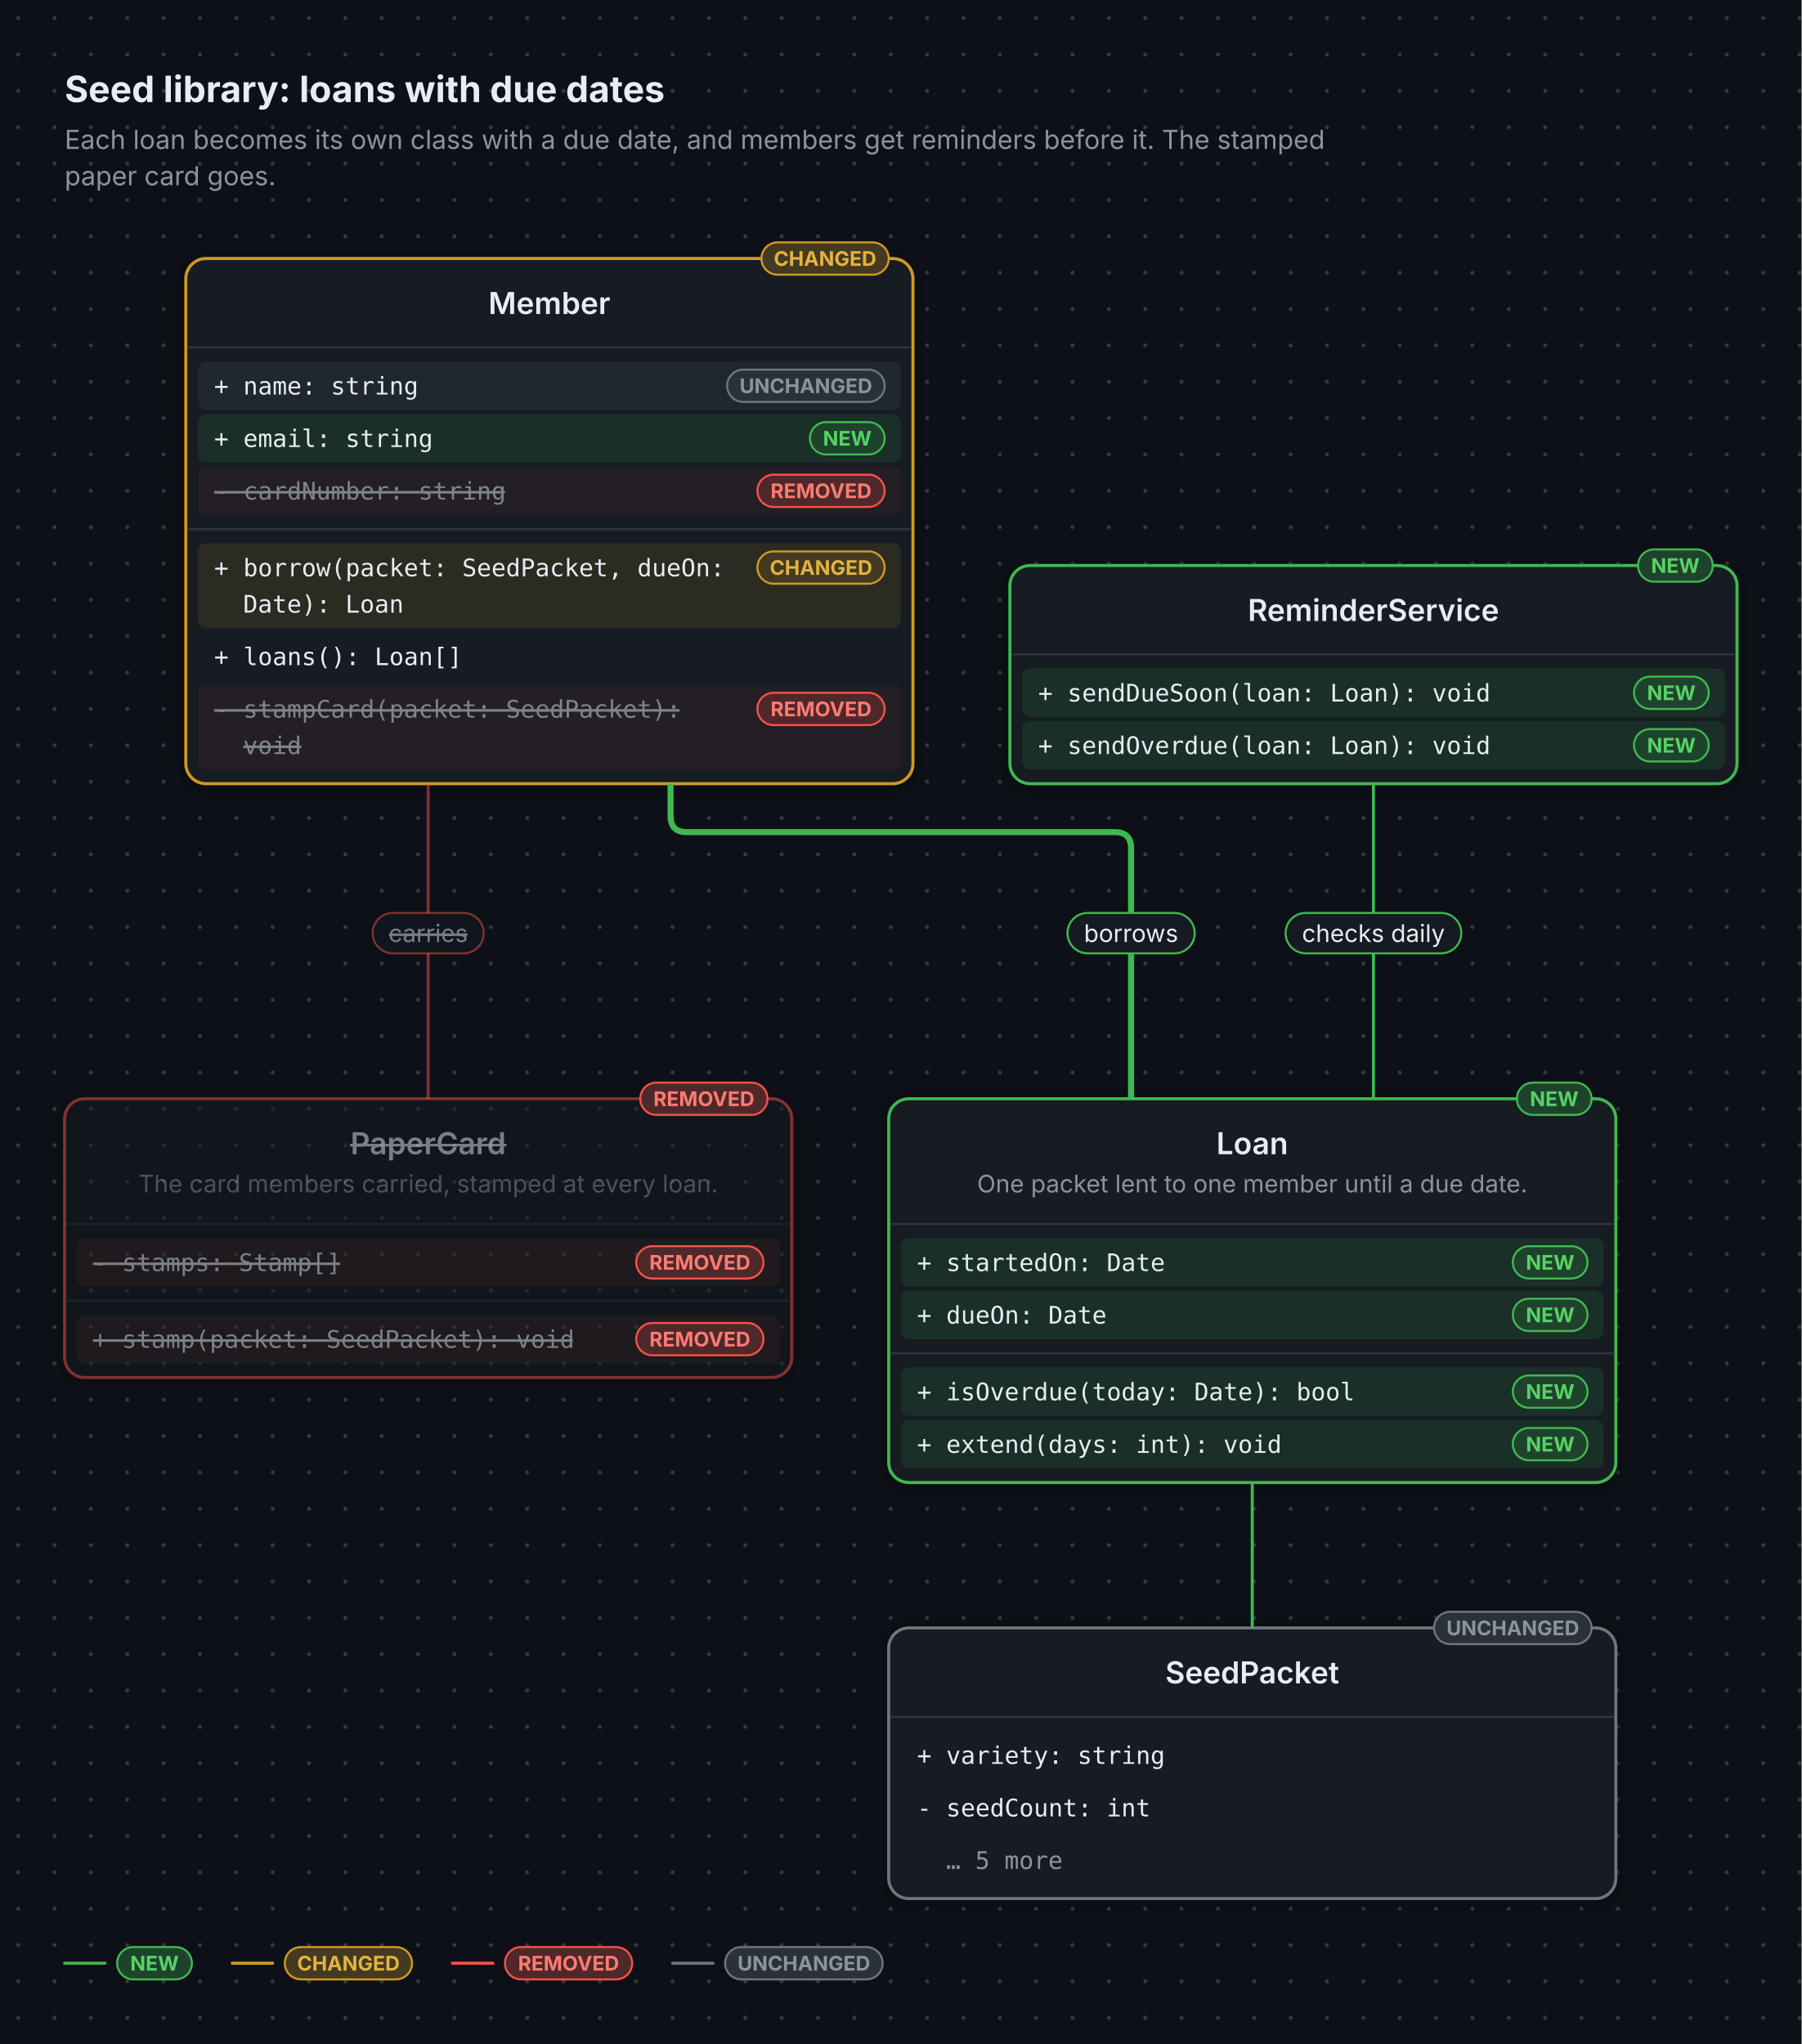
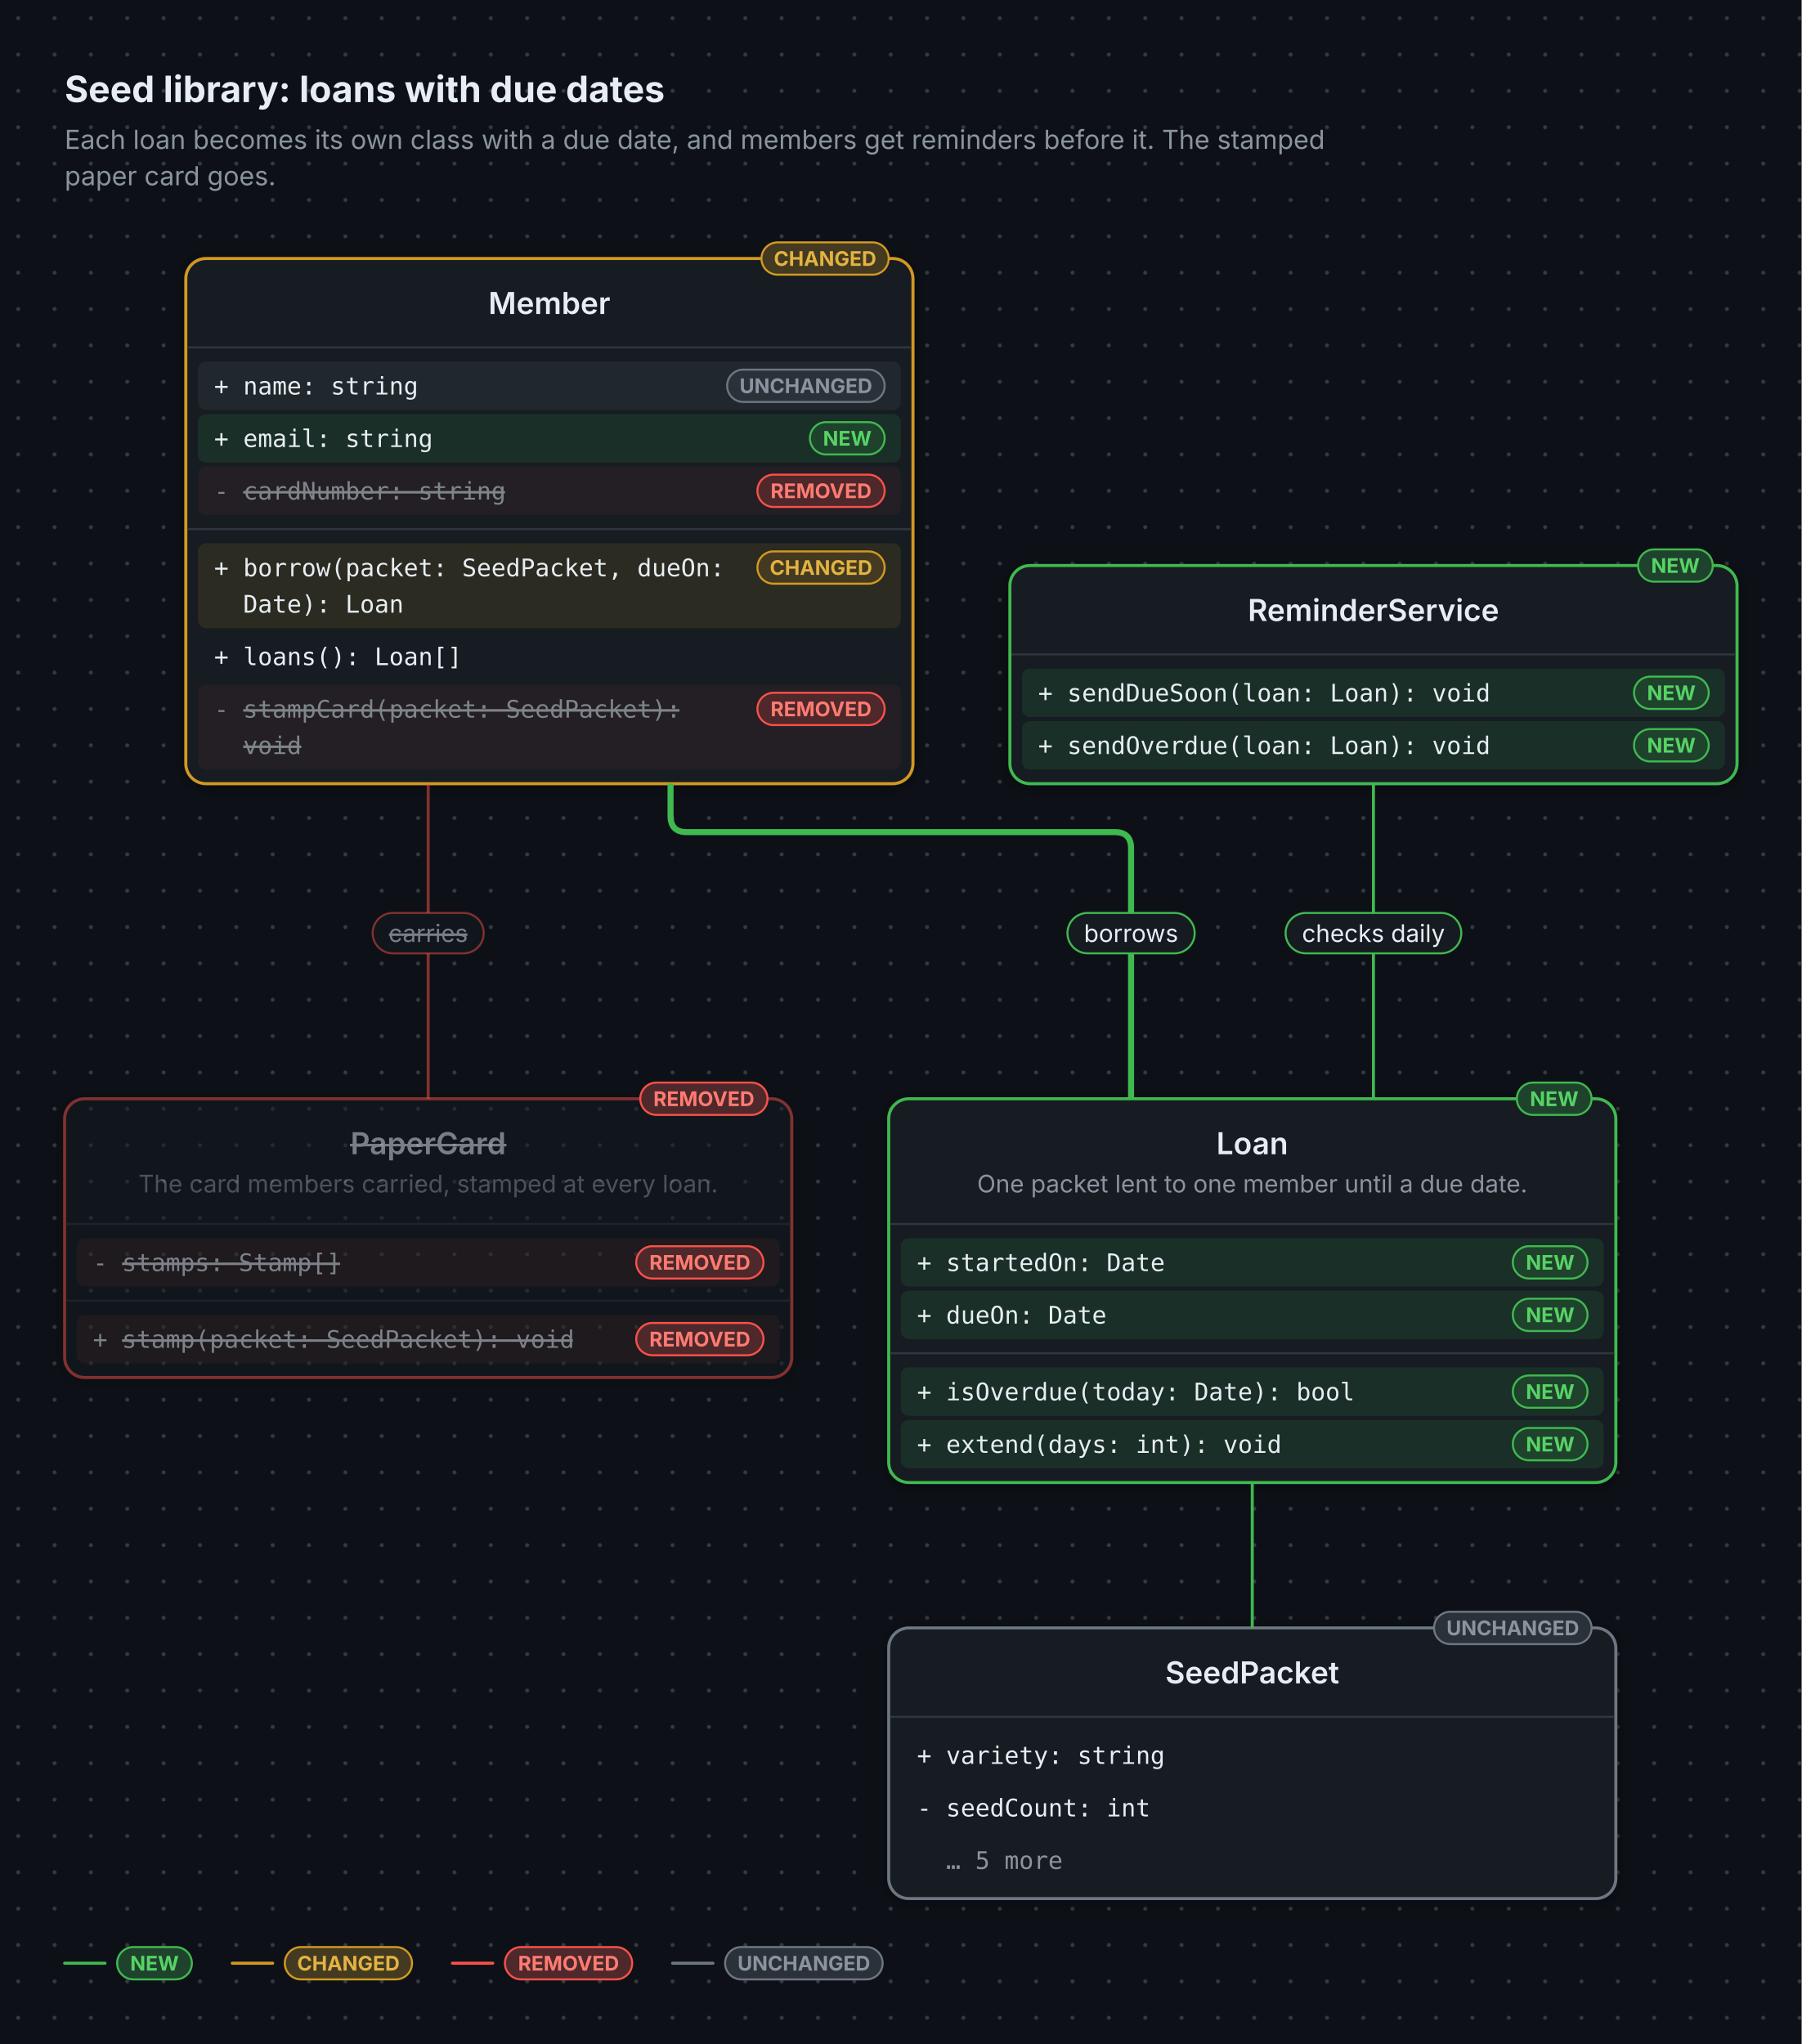
<svg xmlns="http://www.w3.org/2000/svg" width="892" height="1012" viewBox="0 0 892 1012">
  <defs>
    <pattern id="structa-grid-dark" width="18" height="18" patternUnits="userSpaceOnUse">
      <circle cx="9" cy="9" r="1" fill="#6e7681" fill-opacity="0.4" />
    </pattern>
    <filter id="structa-shadow-dark" x="-20%" y="-30%" width="140%" height="170%">
      <feDropShadow dx="0" dy="1" stdDeviation="3" flood-color="#010409" flood-opacity="0.5" />
    </filter>
  </defs>
  <rect width="892" height="1012" fill="#0d1117" />
  <rect width="892" height="1012" fill="url(#structa-grid-dark)" />
  <g class="title">
    <text x="32" y="50.55" font-family="Structa Inter, Inter, sans-serif" font-size="18" font-weight="700" fill="#e6edf3">Seed library: loans with due dates</text>
  </g>
  <g class="description">
    <text x="32" y="73.73" font-family="Structa Inter, Inter, sans-serif" font-size="13" font-weight="400" fill="#8b949e">Each loan becomes its own class with a due date, and members get reminders before it. The stamped</text>
    <text x="32" y="91.73" font-family="Structa Inter, Inter, sans-serif" font-size="13" font-weight="400" fill="#8b949e">paper card goes.</text>
  </g>
  <g class="card" data-id="member" data-kind="class" data-status="changed">
    <rect x="92" y="128" width="360" height="260" rx="10" fill="#161b22" stroke="#d29922" stroke-width="1.5" filter="url(#structa-shadow-dark)" />
    <line class="divider" x1="92.75" y1="172" x2="451.25" y2="172" stroke="#30363d" stroke-width="1" />
    <line class="divider" x1="92.75" y1="262" x2="451.25" y2="262" stroke="#30363d" stroke-width="1" />
    <text x="272" y="155.46" font-family="Structa Inter, Inter, sans-serif" font-size="15" font-weight="600" fill="#e6edf3" text-anchor="middle">Member</text>
    <g class="row" data-id="properties[0]" data-kind="property" data-status="unchanged">
      <rect x="98" y="179" width="348" height="24" rx="4" fill="#6e7681" fill-opacity="0.12" />
-       <text x="106" y="195.32" font-family="Structa JetBrains Mono, JetBrains Mono, monospace" font-size="12" font-weight="400" fill="#e6edf3">+ name: string</text>
+       <g class="symbol">
+         <text x="106" y="195.32" font-family="Structa JetBrains Mono, JetBrains Mono, monospace" font-size="12" font-weight="400" fill="#e6edf3">+</text>
+       </g>
+       <text x="120.4" y="195.32" font-family="Structa JetBrains Mono, JetBrains Mono, monospace" font-size="12" font-weight="400" fill="#e6edf3">name: string</text>
      <g class="badge">
        <rect x="360" y="183" width="78" height="16" rx="8" fill="#161b22" />
        <rect x="360" y="183" width="78" height="16" rx="8" fill="#6e7681" fill-opacity="0.25" stroke="#6e7681" stroke-width="1" />
        <text x="399" y="194.64" font-family="Structa Inter, Inter, sans-serif" font-size="10" font-weight="700" fill="#8b949e" text-anchor="middle">UNCHANGED</text>
      </g>
    </g>
    <g class="row" data-id="properties[1]" data-kind="property" data-status="new">
      <rect x="98" y="205" width="348" height="24" rx="4" fill="#3fb950" fill-opacity="0.12" />
-       <text x="106" y="221.32" font-family="Structa JetBrains Mono, JetBrains Mono, monospace" font-size="12" font-weight="400" fill="#e6edf3">+ email: string</text>
+       <g class="symbol">
+         <text x="106" y="221.32" font-family="Structa JetBrains Mono, JetBrains Mono, monospace" font-size="12" font-weight="400" fill="#e6edf3">+</text>
+       </g>
+       <text x="120.4" y="221.32" font-family="Structa JetBrains Mono, JetBrains Mono, monospace" font-size="12" font-weight="400" fill="#e6edf3">email: string</text>
      <g class="badge">
        <rect x="401" y="209" width="37" height="16" rx="8" fill="#161b22" />
        <rect x="401" y="209" width="37" height="16" rx="8" fill="#3fb950" fill-opacity="0.25" stroke="#3fb950" stroke-width="1" />
        <text x="419.5" y="220.64" font-family="Structa Inter, Inter, sans-serif" font-size="10" font-weight="700" fill="#56d364" text-anchor="middle">NEW</text>
      </g>
    </g>
    <g class="row" data-id="card-number" data-kind="property" data-status="removed">
      <g class="faded" opacity="0.5">
        <rect x="98" y="231" width="348" height="24" rx="4" fill="#f85149" fill-opacity="0.12" />
-         <text x="106" y="247.32" font-family="Structa JetBrains Mono, JetBrains Mono, monospace" font-size="12" font-weight="400" fill="#e6edf3">- cardNumber: string</text>
-         <line class="strike" x1="106" y1="243.72" x2="250" y2="243.72" stroke="#e6edf3" stroke-width="1.25" />
+         <g class="symbol">
+           <text x="106" y="247.32" font-family="Structa JetBrains Mono, JetBrains Mono, monospace" font-size="12" font-weight="400" fill="#e6edf3">-</text>
+         </g>
+         <text x="120.4" y="247.32" font-family="Structa JetBrains Mono, JetBrains Mono, monospace" font-size="12" font-weight="400" fill="#e6edf3">cardNumber: string</text>
+         <line class="strike" x1="120.4" y1="243.72" x2="250" y2="243.72" stroke="#e6edf3" stroke-width="1.25" />
      </g>
      <g class="badge">
        <rect x="375" y="235" width="63" height="16" rx="8" fill="#161b22" />
        <rect x="375" y="235" width="63" height="16" rx="8" fill="#f85149" fill-opacity="0.25" stroke="#f85149" stroke-width="1" />
        <text x="406.5" y="246.64" font-family="Structa Inter, Inter, sans-serif" font-size="10" font-weight="700" fill="#ff7b72" text-anchor="middle">REMOVED</text>
      </g>
    </g>
    <g class="row" data-id="borrow" data-kind="method" data-status="changed">
      <rect x="98" y="269" width="348" height="42" rx="4" fill="#d29922" fill-opacity="0.12" />
-       <text x="106" y="285.32" font-family="Structa JetBrains Mono, JetBrains Mono, monospace" font-size="12" font-weight="400" fill="#e6edf3">+ borrow(packet: SeedPacket, dueOn:</text>
+       <g class="symbol">
+         <text x="106" y="285.32" font-family="Structa JetBrains Mono, JetBrains Mono, monospace" font-size="12" font-weight="400" fill="#e6edf3">+</text>
+       </g>
+       <text x="120.4" y="285.32" font-family="Structa JetBrains Mono, JetBrains Mono, monospace" font-size="12" font-weight="400" fill="#e6edf3">borrow(packet: SeedPacket, dueOn:</text>
      <text x="120.4" y="303.32" font-family="Structa JetBrains Mono, JetBrains Mono, monospace" font-size="12" font-weight="400" fill="#e6edf3">Date): Loan</text>
      <g class="badge">
        <rect x="375" y="273" width="63" height="16" rx="8" fill="#161b22" />
        <rect x="375" y="273" width="63" height="16" rx="8" fill="#d29922" fill-opacity="0.25" stroke="#d29922" stroke-width="1" />
        <text x="406.5" y="284.64" font-family="Structa Inter, Inter, sans-serif" font-size="10" font-weight="700" fill="#e3b341" text-anchor="middle">CHANGED</text>
      </g>
    </g>
    <g class="row" data-id="methods[1]" data-kind="method">
-       <text x="106" y="329.32" font-family="Structa JetBrains Mono, JetBrains Mono, monospace" font-size="12" font-weight="400" fill="#e6edf3">+ loans(): Loan[]</text>
+       <g class="symbol">
+         <text x="106" y="329.32" font-family="Structa JetBrains Mono, JetBrains Mono, monospace" font-size="12" font-weight="400" fill="#e6edf3">+</text>
+       </g>
+       <text x="120.4" y="329.32" font-family="Structa JetBrains Mono, JetBrains Mono, monospace" font-size="12" font-weight="400" fill="#e6edf3">loans(): Loan[]</text>
    </g>
    <g class="row" data-id="methods[2]" data-kind="method" data-status="removed">
      <g class="faded" opacity="0.5">
        <rect x="98" y="339" width="348" height="42" rx="4" fill="#f85149" fill-opacity="0.12" />
-         <text x="106" y="355.32" font-family="Structa JetBrains Mono, JetBrains Mono, monospace" font-size="12" font-weight="400" fill="#e6edf3">- stampCard(packet: SeedPacket):</text>
-         <line class="strike" x1="106" y1="351.72" x2="336.4" y2="351.72" stroke="#e6edf3" stroke-width="1.25" />
+         <g class="symbol">
+           <text x="106" y="355.32" font-family="Structa JetBrains Mono, JetBrains Mono, monospace" font-size="12" font-weight="400" fill="#e6edf3">-</text>
+         </g>
+         <text x="120.4" y="355.32" font-family="Structa JetBrains Mono, JetBrains Mono, monospace" font-size="12" font-weight="400" fill="#e6edf3">stampCard(packet: SeedPacket):</text>
+         <line class="strike" x1="120.4" y1="351.72" x2="336.4" y2="351.72" stroke="#e6edf3" stroke-width="1.25" />
        <text x="120.4" y="373.32" font-family="Structa JetBrains Mono, JetBrains Mono, monospace" font-size="12" font-weight="400" fill="#e6edf3">void</text>
        <line class="strike" x1="120.4" y1="369.72" x2="149.2" y2="369.72" stroke="#e6edf3" stroke-width="1.25" />
      </g>
      <g class="badge">
        <rect x="375" y="343" width="63" height="16" rx="8" fill="#161b22" />
        <rect x="375" y="343" width="63" height="16" rx="8" fill="#f85149" fill-opacity="0.25" stroke="#f85149" stroke-width="1" />
        <text x="406.5" y="354.64" font-family="Structa Inter, Inter, sans-serif" font-size="10" font-weight="700" fill="#ff7b72" text-anchor="middle">REMOVED</text>
      </g>
    </g>
    <g class="badge">
      <rect x="377" y="120" width="63" height="16" rx="8" fill="#161b22" />
      <rect x="377" y="120" width="63" height="16" rx="8" fill="#d29922" fill-opacity="0.25" stroke="#d29922" stroke-width="1" />
      <text x="408.5" y="131.64" font-family="Structa Inter, Inter, sans-serif" font-size="10" font-weight="700" fill="#e3b341" text-anchor="middle">CHANGED</text>
    </g>
  </g>
  <g class="card" data-id="loan" data-kind="class" data-status="new">
    <rect x="440" y="544" width="360" height="190" rx="10" fill="#161b22" stroke="#3fb950" stroke-width="1.5" filter="url(#structa-shadow-dark)" />
    <line class="divider" x1="440.75" y1="606" x2="799.25" y2="606" stroke="#30363d" stroke-width="1" />
    <line class="divider" x1="440.75" y1="670" x2="799.25" y2="670" stroke="#30363d" stroke-width="1" />
    <text x="620" y="571.46" font-family="Structa Inter, Inter, sans-serif" font-size="15" font-weight="600" fill="#e6edf3" text-anchor="middle">Loan</text>
    <text x="620" y="590.37" font-family="Structa Inter, Inter, sans-serif" font-size="12" font-weight="400" fill="#8b949e" text-anchor="middle">One packet lent to one member until a due date.</text>
    <g class="row" data-id="properties[0]" data-kind="property" data-status="new">
      <rect x="446" y="613" width="348" height="24" rx="4" fill="#3fb950" fill-opacity="0.12" />
-       <text x="454" y="629.32" font-family="Structa JetBrains Mono, JetBrains Mono, monospace" font-size="12" font-weight="400" fill="#e6edf3">+ startedOn: Date</text>
+       <g class="symbol">
+         <text x="454" y="629.32" font-family="Structa JetBrains Mono, JetBrains Mono, monospace" font-size="12" font-weight="400" fill="#e6edf3">+</text>
+       </g>
+       <text x="468.4" y="629.32" font-family="Structa JetBrains Mono, JetBrains Mono, monospace" font-size="12" font-weight="400" fill="#e6edf3">startedOn: Date</text>
      <g class="badge">
        <rect x="749" y="617" width="37" height="16" rx="8" fill="#161b22" />
        <rect x="749" y="617" width="37" height="16" rx="8" fill="#3fb950" fill-opacity="0.25" stroke="#3fb950" stroke-width="1" />
        <text x="767.5" y="628.64" font-family="Structa Inter, Inter, sans-serif" font-size="10" font-weight="700" fill="#56d364" text-anchor="middle">NEW</text>
      </g>
    </g>
    <g class="row" data-id="properties[1]" data-kind="property" data-status="new">
      <rect x="446" y="639" width="348" height="24" rx="4" fill="#3fb950" fill-opacity="0.12" />
-       <text x="454" y="655.32" font-family="Structa JetBrains Mono, JetBrains Mono, monospace" font-size="12" font-weight="400" fill="#e6edf3">+ dueOn: Date</text>
+       <g class="symbol">
+         <text x="454" y="655.32" font-family="Structa JetBrains Mono, JetBrains Mono, monospace" font-size="12" font-weight="400" fill="#e6edf3">+</text>
+       </g>
+       <text x="468.4" y="655.32" font-family="Structa JetBrains Mono, JetBrains Mono, monospace" font-size="12" font-weight="400" fill="#e6edf3">dueOn: Date</text>
      <g class="badge">
        <rect x="749" y="643" width="37" height="16" rx="8" fill="#161b22" />
        <rect x="749" y="643" width="37" height="16" rx="8" fill="#3fb950" fill-opacity="0.25" stroke="#3fb950" stroke-width="1" />
        <text x="767.5" y="654.64" font-family="Structa Inter, Inter, sans-serif" font-size="10" font-weight="700" fill="#56d364" text-anchor="middle">NEW</text>
      </g>
    </g>
    <g class="row" data-id="methods[0]" data-kind="method" data-status="new">
      <rect x="446" y="677" width="348" height="24" rx="4" fill="#3fb950" fill-opacity="0.12" />
-       <text x="454" y="693.32" font-family="Structa JetBrains Mono, JetBrains Mono, monospace" font-size="12" font-weight="400" fill="#e6edf3">+ isOverdue(today: Date): bool</text>
+       <g class="symbol">
+         <text x="454" y="693.32" font-family="Structa JetBrains Mono, JetBrains Mono, monospace" font-size="12" font-weight="400" fill="#e6edf3">+</text>
+       </g>
+       <text x="468.4" y="693.32" font-family="Structa JetBrains Mono, JetBrains Mono, monospace" font-size="12" font-weight="400" fill="#e6edf3">isOverdue(today: Date): bool</text>
      <g class="badge">
        <rect x="749" y="681" width="37" height="16" rx="8" fill="#161b22" />
        <rect x="749" y="681" width="37" height="16" rx="8" fill="#3fb950" fill-opacity="0.25" stroke="#3fb950" stroke-width="1" />
        <text x="767.5" y="692.64" font-family="Structa Inter, Inter, sans-serif" font-size="10" font-weight="700" fill="#56d364" text-anchor="middle">NEW</text>
      </g>
    </g>
    <g class="row" data-id="methods[1]" data-kind="method" data-status="new">
      <rect x="446" y="703" width="348" height="24" rx="4" fill="#3fb950" fill-opacity="0.12" />
-       <text x="454" y="719.32" font-family="Structa JetBrains Mono, JetBrains Mono, monospace" font-size="12" font-weight="400" fill="#e6edf3">+ extend(days: int): void</text>
+       <g class="symbol">
+         <text x="454" y="719.32" font-family="Structa JetBrains Mono, JetBrains Mono, monospace" font-size="12" font-weight="400" fill="#e6edf3">+</text>
+       </g>
+       <text x="468.4" y="719.32" font-family="Structa JetBrains Mono, JetBrains Mono, monospace" font-size="12" font-weight="400" fill="#e6edf3">extend(days: int): void</text>
      <g class="badge">
        <rect x="749" y="707" width="37" height="16" rx="8" fill="#161b22" />
        <rect x="749" y="707" width="37" height="16" rx="8" fill="#3fb950" fill-opacity="0.25" stroke="#3fb950" stroke-width="1" />
        <text x="767.5" y="718.64" font-family="Structa Inter, Inter, sans-serif" font-size="10" font-weight="700" fill="#56d364" text-anchor="middle">NEW</text>
      </g>
    </g>
    <g class="badge">
      <rect x="751" y="536" width="37" height="16" rx="8" fill="#161b22" />
      <rect x="751" y="536" width="37" height="16" rx="8" fill="#3fb950" fill-opacity="0.25" stroke="#3fb950" stroke-width="1" />
      <text x="769.5" y="547.64" font-family="Structa Inter, Inter, sans-serif" font-size="10" font-weight="700" fill="#56d364" text-anchor="middle">NEW</text>
    </g>
  </g>
  <g class="card" data-id="packet" data-kind="class" data-status="unchanged">
    <rect x="440" y="806" width="360" height="134" rx="10" fill="#161b22" stroke="#6e7681" stroke-width="1.5" filter="url(#structa-shadow-dark)" />
    <line class="divider" x1="440.75" y1="850" x2="799.25" y2="850" stroke="#30363d" stroke-width="1" />
    <text x="620" y="833.46" font-family="Structa Inter, Inter, sans-serif" font-size="15" font-weight="600" fill="#e6edf3" text-anchor="middle">SeedPacket</text>
    <g class="more">
      <text x="468.4" y="925.32" font-family="Structa JetBrains Mono, JetBrains Mono, monospace" font-size="12" font-weight="400" fill="#8b949e">… 5 more</text>
    </g>
    <g class="row" data-id="properties[0]" data-kind="property">
-       <text x="454" y="873.32" font-family="Structa JetBrains Mono, JetBrains Mono, monospace" font-size="12" font-weight="400" fill="#e6edf3">+ variety: string</text>
+       <g class="symbol">
+         <text x="454" y="873.32" font-family="Structa JetBrains Mono, JetBrains Mono, monospace" font-size="12" font-weight="400" fill="#e6edf3">+</text>
+       </g>
+       <text x="468.4" y="873.32" font-family="Structa JetBrains Mono, JetBrains Mono, monospace" font-size="12" font-weight="400" fill="#e6edf3">variety: string</text>
    </g>
    <g class="row" data-id="properties[1]" data-kind="property">
-       <text x="454" y="899.32" font-family="Structa JetBrains Mono, JetBrains Mono, monospace" font-size="12" font-weight="400" fill="#e6edf3">- seedCount: int</text>
+       <g class="symbol">
+         <text x="454" y="899.32" font-family="Structa JetBrains Mono, JetBrains Mono, monospace" font-size="12" font-weight="400" fill="#e6edf3">-</text>
+       </g>
+       <text x="468.4" y="899.32" font-family="Structa JetBrains Mono, JetBrains Mono, monospace" font-size="12" font-weight="400" fill="#e6edf3">seedCount: int</text>
    </g>
    <g class="badge">
      <rect x="710" y="798" width="78" height="16" rx="8" fill="#161b22" />
      <rect x="710" y="798" width="78" height="16" rx="8" fill="#6e7681" fill-opacity="0.25" stroke="#6e7681" stroke-width="1" />
      <text x="749" y="809.64" font-family="Structa Inter, Inter, sans-serif" font-size="10" font-weight="700" fill="#8b949e" text-anchor="middle">UNCHANGED</text>
    </g>
  </g>
  <g class="card" data-id="paper-card" data-kind="class" data-status="removed">
    <g class="faded" opacity="0.5">
      <rect x="32" y="544" width="360" height="138" rx="10" fill="#161b22" stroke="#f85149" stroke-width="1.5" filter="url(#structa-shadow-dark)" />
      <line class="divider" x1="32.75" y1="606" x2="391.25" y2="606" stroke="#30363d" stroke-width="1" />
      <line class="divider" x1="32.75" y1="644" x2="391.25" y2="644" stroke="#30363d" stroke-width="1" />
      <text x="212" y="571.46" font-family="Structa Inter, Inter, sans-serif" font-size="15" font-weight="600" fill="#e6edf3" text-anchor="middle">PaperCard</text>
      <line class="strike" x1="173.27" y1="566.96" x2="250.73" y2="566.96" stroke="#e6edf3" stroke-width="1.25" />
      <text x="212" y="590.37" font-family="Structa Inter, Inter, sans-serif" font-size="12" font-weight="400" fill="#8b949e" text-anchor="middle">The card members carried, stamped at every loan.</text>
    </g>
    <g class="row" data-id="properties[0]" data-kind="property" data-status="removed">
      <g class="faded" opacity="0.5">
        <rect x="38" y="613" width="348" height="24" rx="4" fill="#f85149" fill-opacity="0.12" />
-         <text x="46" y="629.32" font-family="Structa JetBrains Mono, JetBrains Mono, monospace" font-size="12" font-weight="400" fill="#e6edf3">- stamps: Stamp[]</text>
-         <line class="strike" x1="46" y1="625.72" x2="168.4" y2="625.72" stroke="#e6edf3" stroke-width="1.25" />
+         <g class="symbol">
+           <text x="46" y="629.32" font-family="Structa JetBrains Mono, JetBrains Mono, monospace" font-size="12" font-weight="400" fill="#e6edf3">-</text>
+         </g>
+         <text x="60.4" y="629.32" font-family="Structa JetBrains Mono, JetBrains Mono, monospace" font-size="12" font-weight="400" fill="#e6edf3">stamps: Stamp[]</text>
+         <line class="strike" x1="60.4" y1="625.72" x2="168.4" y2="625.72" stroke="#e6edf3" stroke-width="1.25" />
      </g>
      <g class="badge">
        <rect x="315" y="617" width="63" height="16" rx="8" fill="#161b22" />
        <rect x="315" y="617" width="63" height="16" rx="8" fill="#f85149" fill-opacity="0.25" stroke="#f85149" stroke-width="1" />
        <text x="346.5" y="628.64" font-family="Structa Inter, Inter, sans-serif" font-size="10" font-weight="700" fill="#ff7b72" text-anchor="middle">REMOVED</text>
      </g>
    </g>
    <g class="row" data-id="methods[0]" data-kind="method" data-status="removed">
      <g class="faded" opacity="0.5">
        <rect x="38" y="651" width="348" height="24" rx="4" fill="#f85149" fill-opacity="0.12" />
-         <text x="46" y="667.32" font-family="Structa JetBrains Mono, JetBrains Mono, monospace" font-size="12" font-weight="400" fill="#e6edf3">+ stamp(packet: SeedPacket): void</text>
-         <line class="strike" x1="46" y1="663.72" x2="283.6" y2="663.72" stroke="#e6edf3" stroke-width="1.25" />
+         <g class="symbol">
+           <text x="46" y="667.32" font-family="Structa JetBrains Mono, JetBrains Mono, monospace" font-size="12" font-weight="400" fill="#e6edf3">+</text>
+         </g>
+         <text x="60.4" y="667.32" font-family="Structa JetBrains Mono, JetBrains Mono, monospace" font-size="12" font-weight="400" fill="#e6edf3">stamp(packet: SeedPacket): void</text>
+         <line class="strike" x1="60.4" y1="663.72" x2="283.6" y2="663.72" stroke="#e6edf3" stroke-width="1.25" />
      </g>
      <g class="badge">
        <rect x="315" y="655" width="63" height="16" rx="8" fill="#161b22" />
        <rect x="315" y="655" width="63" height="16" rx="8" fill="#f85149" fill-opacity="0.25" stroke="#f85149" stroke-width="1" />
        <text x="346.5" y="666.64" font-family="Structa Inter, Inter, sans-serif" font-size="10" font-weight="700" fill="#ff7b72" text-anchor="middle">REMOVED</text>
      </g>
    </g>
    <g class="badge">
      <rect x="317" y="536" width="63" height="16" rx="8" fill="#161b22" />
      <rect x="317" y="536" width="63" height="16" rx="8" fill="#f85149" fill-opacity="0.25" stroke="#f85149" stroke-width="1" />
      <text x="348.5" y="547.64" font-family="Structa Inter, Inter, sans-serif" font-size="10" font-weight="700" fill="#ff7b72" text-anchor="middle">REMOVED</text>
    </g>
  </g>
  <g class="card" data-id="reminders" data-kind="class" data-status="new">
    <rect x="500" y="280" width="360" height="108" rx="10" fill="#161b22" stroke="#3fb950" stroke-width="1.5" filter="url(#structa-shadow-dark)" />
    <line class="divider" x1="500.75" y1="324" x2="859.25" y2="324" stroke="#30363d" stroke-width="1" />
    <text x="680" y="307.46" font-family="Structa Inter, Inter, sans-serif" font-size="15" font-weight="600" fill="#e6edf3" text-anchor="middle">ReminderService</text>
    <g class="row" data-id="methods[0]" data-kind="method" data-status="new">
      <rect x="506" y="331" width="348" height="24" rx="4" fill="#3fb950" fill-opacity="0.12" />
-       <text x="514" y="347.32" font-family="Structa JetBrains Mono, JetBrains Mono, monospace" font-size="12" font-weight="400" fill="#e6edf3">+ sendDueSoon(loan: Loan): void</text>
+       <g class="symbol">
+         <text x="514" y="347.32" font-family="Structa JetBrains Mono, JetBrains Mono, monospace" font-size="12" font-weight="400" fill="#e6edf3">+</text>
+       </g>
+       <text x="528.4" y="347.32" font-family="Structa JetBrains Mono, JetBrains Mono, monospace" font-size="12" font-weight="400" fill="#e6edf3">sendDueSoon(loan: Loan): void</text>
      <g class="badge">
        <rect x="809" y="335" width="37" height="16" rx="8" fill="#161b22" />
        <rect x="809" y="335" width="37" height="16" rx="8" fill="#3fb950" fill-opacity="0.25" stroke="#3fb950" stroke-width="1" />
        <text x="827.5" y="346.64" font-family="Structa Inter, Inter, sans-serif" font-size="10" font-weight="700" fill="#56d364" text-anchor="middle">NEW</text>
      </g>
    </g>
    <g class="row" data-id="methods[1]" data-kind="method" data-status="new">
      <rect x="506" y="357" width="348" height="24" rx="4" fill="#3fb950" fill-opacity="0.12" />
-       <text x="514" y="373.32" font-family="Structa JetBrains Mono, JetBrains Mono, monospace" font-size="12" font-weight="400" fill="#e6edf3">+ sendOverdue(loan: Loan): void</text>
+       <g class="symbol">
+         <text x="514" y="373.32" font-family="Structa JetBrains Mono, JetBrains Mono, monospace" font-size="12" font-weight="400" fill="#e6edf3">+</text>
+       </g>
+       <text x="528.4" y="373.32" font-family="Structa JetBrains Mono, JetBrains Mono, monospace" font-size="12" font-weight="400" fill="#e6edf3">sendOverdue(loan: Loan): void</text>
      <g class="badge">
        <rect x="809" y="361" width="37" height="16" rx="8" fill="#161b22" />
        <rect x="809" y="361" width="37" height="16" rx="8" fill="#3fb950" fill-opacity="0.25" stroke="#3fb950" stroke-width="1" />
        <text x="827.5" y="372.64" font-family="Structa Inter, Inter, sans-serif" font-size="10" font-weight="700" fill="#56d364" text-anchor="middle">NEW</text>
      </g>
    </g>
    <g class="badge">
      <rect x="811" y="272" width="37" height="16" rx="8" fill="#161b22" />
      <rect x="811" y="272" width="37" height="16" rx="8" fill="#3fb950" fill-opacity="0.25" stroke="#3fb950" stroke-width="1" />
      <text x="829.5" y="283.64" font-family="Structa Inter, Inter, sans-serif" font-size="10" font-weight="700" fill="#56d364" text-anchor="middle">NEW</text>
    </g>
  </g>
  <g class="line" data-id="edges[0]" data-kind="association" data-from="member" data-to="loan" data-status="new">
    <path d="M332 388 L332 404 Q332 412 340 412 L552 412 Q560 412 560 420 L560 544" fill="none" stroke="#3fb950" stroke-width="3" stroke-linejoin="round" />
  </g>
  <g class="line" data-id="edges[1]" data-kind="association" data-from="loan" data-to="packet" data-status="new">
    <path d="M620 734 L620 806" fill="none" stroke="#3fb950" stroke-width="1.5" stroke-linejoin="round" />
  </g>
  <g class="line" data-id="edges[2]" data-kind="association" data-from="member" data-to="paper-card" data-status="removed">
    <g class="faded" opacity="0.5">
      <path d="M212 388 L212 544" fill="none" stroke="#f85149" stroke-width="1.5" stroke-linejoin="round" />
    </g>
  </g>
  <g class="line" data-id="edges[3]" data-kind="association" data-from="reminders" data-to="loan" data-status="new">
    <path d="M680 388 L680 544" fill="none" stroke="#3fb950" stroke-width="1.5" stroke-linejoin="round" />
  </g>
  <g class="line-labels">
    <g class="line-label" data-line="edges[0]">
      <rect x="528.5" y="452" width="63" height="20" rx="10" fill="#161b22" stroke="#3fb950" stroke-width="1" />
      <text x="560" y="466.37" font-family="Structa Inter, Inter, sans-serif" font-size="12" font-weight="400" fill="#e6edf3" text-anchor="middle">borrows</text>
    </g>
    <g class="line-label" data-line="edges[2]">
      <rect x="184.5" y="452" width="55" height="20" rx="10" fill="#0d1117" />
      <g class="faded" opacity="0.5">
        <rect x="184.5" y="452" width="55" height="20" rx="10" fill="#161b22" stroke="#f85149" stroke-width="1" />
        <text x="212" y="466.37" font-family="Structa Inter, Inter, sans-serif" font-size="12" font-weight="400" fill="#e6edf3" text-anchor="middle">carries</text>
        <line class="strike" x1="192.57" y1="462.77" x2="231.43" y2="462.77" stroke="#e6edf3" stroke-width="1.25" />
      </g>
    </g>
    <g class="line-label" data-line="edges[3]">
      <rect x="636.5" y="452" width="87" height="20" rx="10" fill="#161b22" stroke="#3fb950" stroke-width="1" />
      <text x="680" y="466.37" font-family="Structa Inter, Inter, sans-serif" font-size="12" font-weight="400" fill="#e6edf3" text-anchor="middle">checks daily</text>
    </g>
  </g>
  <g class="legend">
    <g class="legend-item" data-status="new">
      <line class="swatch" x1="32" y1="972" x2="52" y2="972" stroke="#3fb950" stroke-width="1.5" stroke-linecap="round" />
      <g class="badge">
        <rect x="58" y="964" width="37" height="16" rx="8" fill="#161b22" />
        <rect x="58" y="964" width="37" height="16" rx="8" fill="#3fb950" fill-opacity="0.25" stroke="#3fb950" stroke-width="1" />
        <text x="76.5" y="975.64" font-family="Structa Inter, Inter, sans-serif" font-size="10" font-weight="700" fill="#56d364" text-anchor="middle">NEW</text>
      </g>
    </g>
    <g class="legend-item" data-status="changed">
      <line class="swatch" x1="115" y1="972" x2="135" y2="972" stroke="#d29922" stroke-width="1.5" stroke-linecap="round" />
      <g class="badge">
        <rect x="141" y="964" width="63" height="16" rx="8" fill="#161b22" />
        <rect x="141" y="964" width="63" height="16" rx="8" fill="#d29922" fill-opacity="0.25" stroke="#d29922" stroke-width="1" />
        <text x="172.5" y="975.64" font-family="Structa Inter, Inter, sans-serif" font-size="10" font-weight="700" fill="#e3b341" text-anchor="middle">CHANGED</text>
      </g>
    </g>
    <g class="legend-item" data-status="removed">
      <line class="swatch" x1="224" y1="972" x2="244" y2="972" stroke="#f85149" stroke-width="1.5" stroke-linecap="round" />
      <g class="badge">
        <rect x="250" y="964" width="63" height="16" rx="8" fill="#161b22" />
        <rect x="250" y="964" width="63" height="16" rx="8" fill="#f85149" fill-opacity="0.25" stroke="#f85149" stroke-width="1" />
        <text x="281.5" y="975.64" font-family="Structa Inter, Inter, sans-serif" font-size="10" font-weight="700" fill="#ff7b72" text-anchor="middle">REMOVED</text>
      </g>
    </g>
    <g class="legend-item" data-status="unchanged">
      <line class="swatch" x1="333" y1="972" x2="353" y2="972" stroke="#6e7681" stroke-width="1.5" stroke-linecap="round" />
      <g class="badge">
        <rect x="359" y="964" width="78" height="16" rx="8" fill="#161b22" />
        <rect x="359" y="964" width="78" height="16" rx="8" fill="#6e7681" fill-opacity="0.25" stroke="#6e7681" stroke-width="1" />
        <text x="398" y="975.64" font-family="Structa Inter, Inter, sans-serif" font-size="10" font-weight="700" fill="#8b949e" text-anchor="middle">UNCHANGED</text>
      </g>
    </g>
  </g>
</svg>
